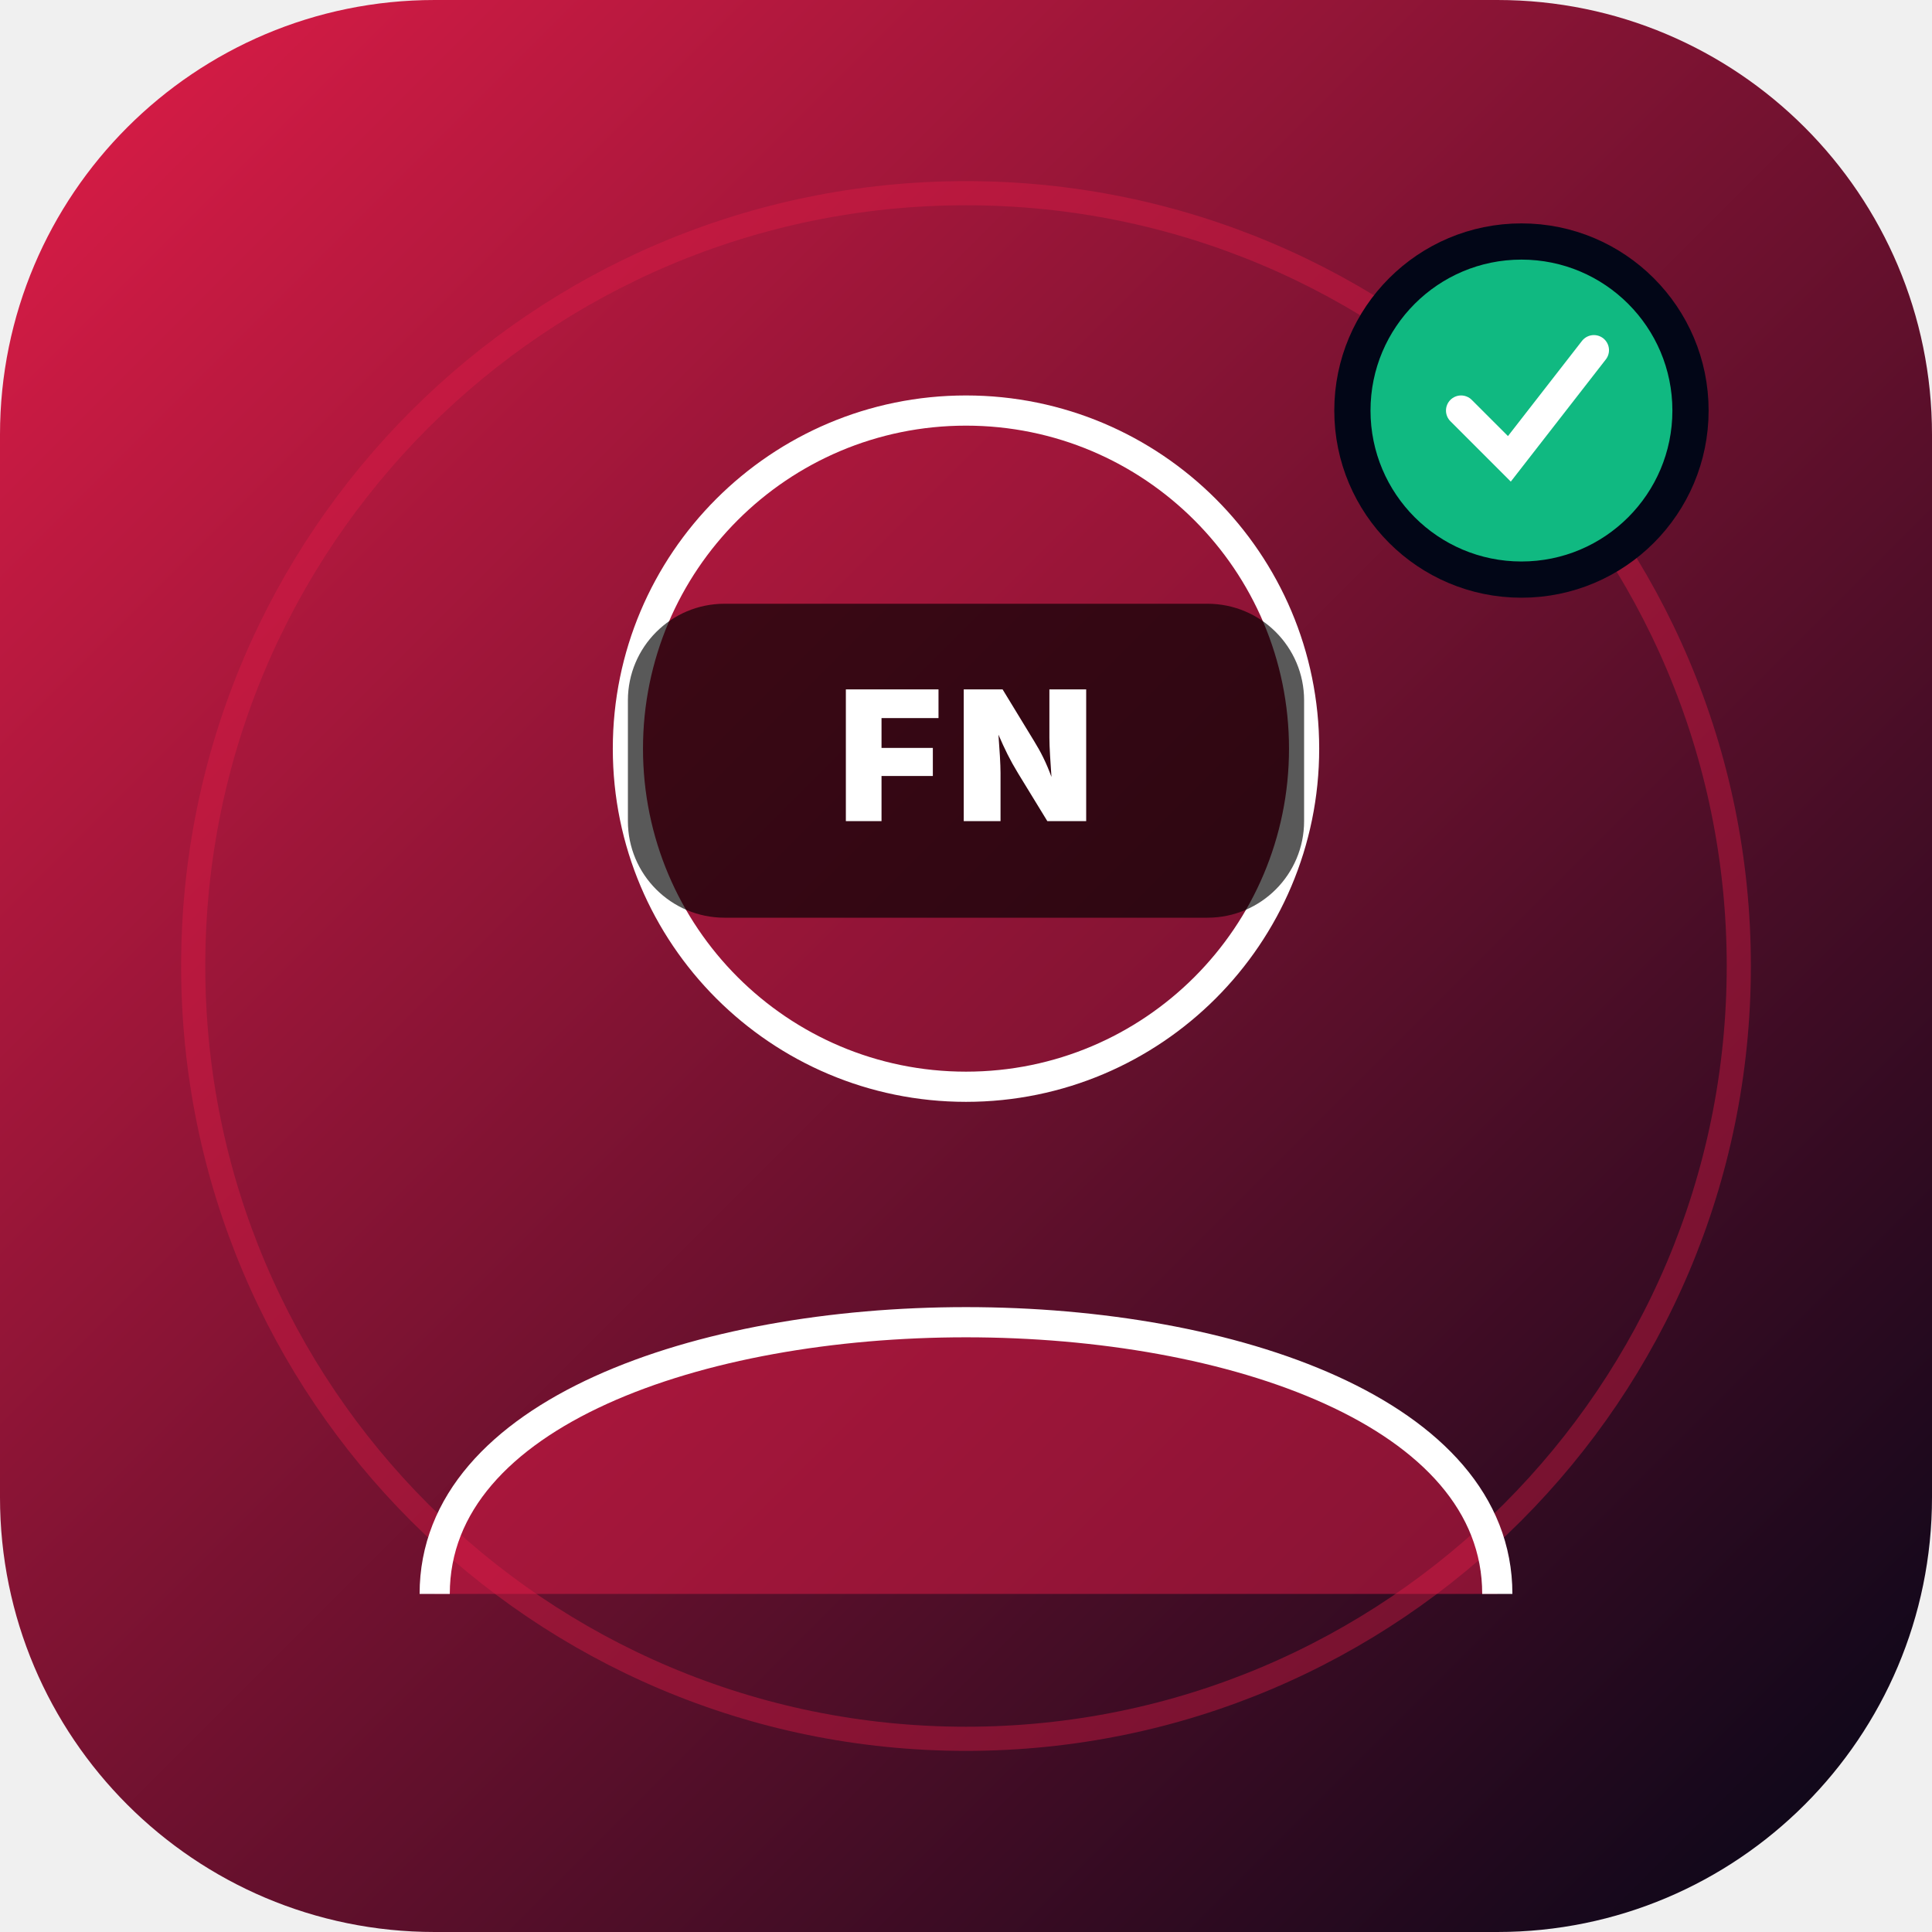
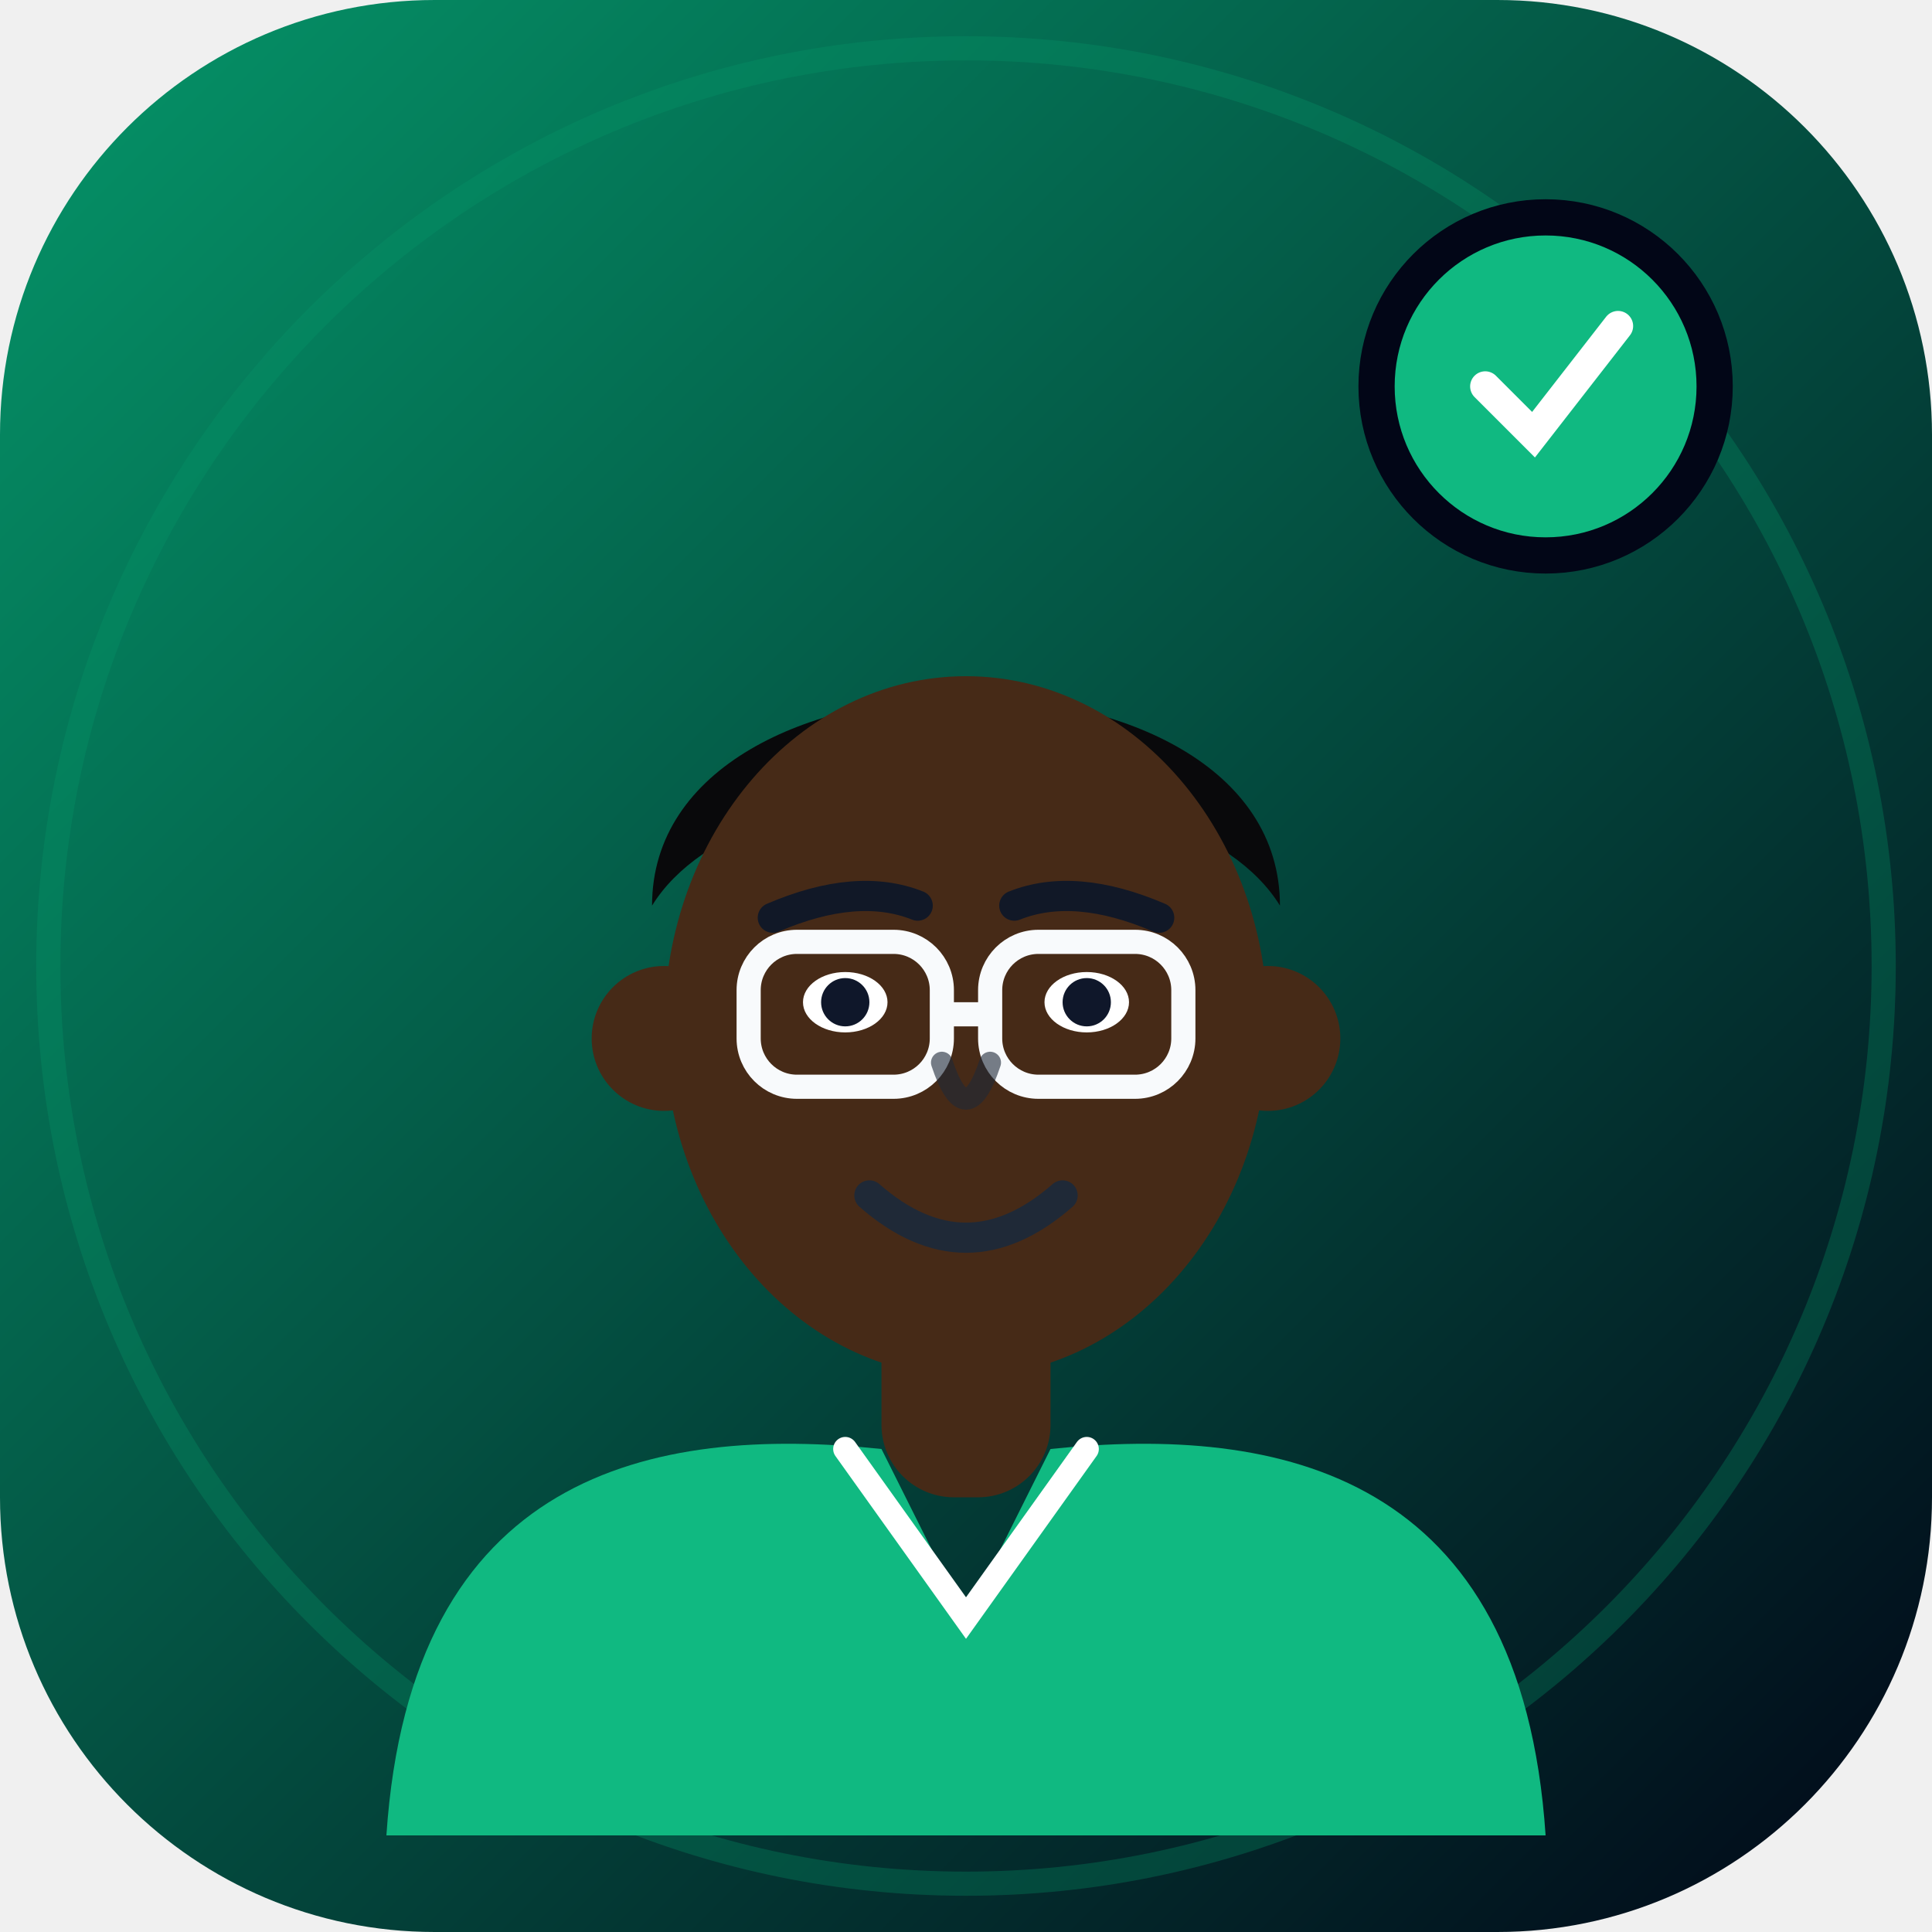
<svg xmlns="http://www.w3.org/2000/svg" viewBox="0 0 160 160" width="160" height="160">
  <defs>
-     <linearGradient id="avatarGrad13" x1="0" y1="0" x2="1" y2="1">
-       <stop offset="0%" stop-color="#E11D48" />
+     <linearGradient id="bgGrad14" x1="0" y1="0" x2="1" y2="1">
+       <stop offset="0%" stop-color="#059669" />
      <stop offset="100%" stop-color="#020617" />
    </linearGradient>
  </defs>
-   <rect width="160" height="160" rx="36" fill="url(#avatarGrad13)" />
-   <circle cx="80" cy="80" r="64" fill="none" stroke="#E11D48" stroke-width="2" stroke-opacity="0.4" />
-   <circle cx="80" cy="62" r="28" fill="#E11D48" fill-opacity="0.25" stroke="#FFFFFF" stroke-width="2.5" />
-   <path d="M 36 132 C 36 102, 124 102, 124 132" fill="#E11D48" fill-opacity="0.5" stroke="#FFFFFF" stroke-width="2.5" />
-   <rect x="52" y="50" width="56" height="26" rx="8" fill="rgba(0,0,0,0.65)" />
-   <text x="80" y="68" font-family="system-ui, -apple-system, sans-serif" font-size="15" font-weight="900" fill="#FFFFFF" text-anchor="middle" letter-spacing="1">FN</text>
-   <circle cx="126" cy="34" r="14" fill="#10B981" stroke="#020617" stroke-width="3" />
-   <path d="M 121 34 L 125 38 L 132 29" fill="none" stroke="#FFFFFF" stroke-width="2.5" stroke-linecap="round" />
+   <rect width="160" height="160" rx="36" fill="url(#bgGrad14)" />
+   <circle cx="80" cy="80" r="76" fill="none" stroke="#059669" stroke-width="2" stroke-opacity="0.3" />
+   <rect x="73" y="104" width="14" height="20" rx="6" fill="#462A17" />
+   <path d="M 32 152 C 34 122, 54 118, 73 120 L 80 134 L 87 120 C 106 118, 126 122, 128 152 Z" fill="#10B981" />
+   <path d="M 70 120 L 80 134 L 90 120" stroke="#FFFFFF" stroke-width="2" fill="none" stroke-linecap="round" />
+   <path d="M 54 75 C 54 52, 106 52, 106 75 C 98 62, 62 62, 54 75 Z" fill="#09090B" />
+   <ellipse cx="80" cy="85" rx="25" ry="29" fill="#462A17" />
+   <circle cx="55" cy="86" r="6" fill="#462A17" />
+   <circle cx="105" cy="86" r="6" fill="#462A17" />
+   <path d="M 64 76 Q 71 73 76 75" stroke="#111827" stroke-width="2.5" fill="none" stroke-linecap="round" />
+   <path d="M 84 75 Q 89 73 96 76" stroke="#111827" stroke-width="2.5" fill="none" stroke-linecap="round" />
+   <ellipse cx="70" cy="83" rx="3.5" ry="2.5" fill="#FFFFFF" />
+   <circle cx="70" cy="83" r="2" fill="#0F172A" />
+   <ellipse cx="90" cy="83" rx="3.5" ry="2.5" fill="#FFFFFF" />
+   <circle cx="90" cy="83" r="2" fill="#0F172A" />
+   <rect x="62" y="78" width="16" height="12" rx="4" fill="none" stroke="#F8FAFC" stroke-width="2" />
+   <rect x="82" y="78" width="16" height="12" rx="4" fill="none" stroke="#F8FAFC" stroke-width="2" />
+   <line x1="78" y1="84" x2="82" y2="84" stroke="#F8FAFC" stroke-width="2" />
+   <path d="M 78 88 Q 80 94 82 88" stroke="#1F2937" stroke-width="1.8" fill="none" stroke-linecap="round" stroke-opacity="0.6" />
+   <path d="M 72 99 Q 80 106 88 99" stroke="#1F2937" stroke-width="2.5" fill="none" stroke-linecap="round" />
+   <circle cx="128" cy="32" r="14" fill="#10B981" stroke="#020617" stroke-width="3" />
+   <path d="M 123 32 L 127 36 L 134 27" fill="none" stroke="#FFFFFF" stroke-width="2.5" stroke-linecap="round" />
</svg>
